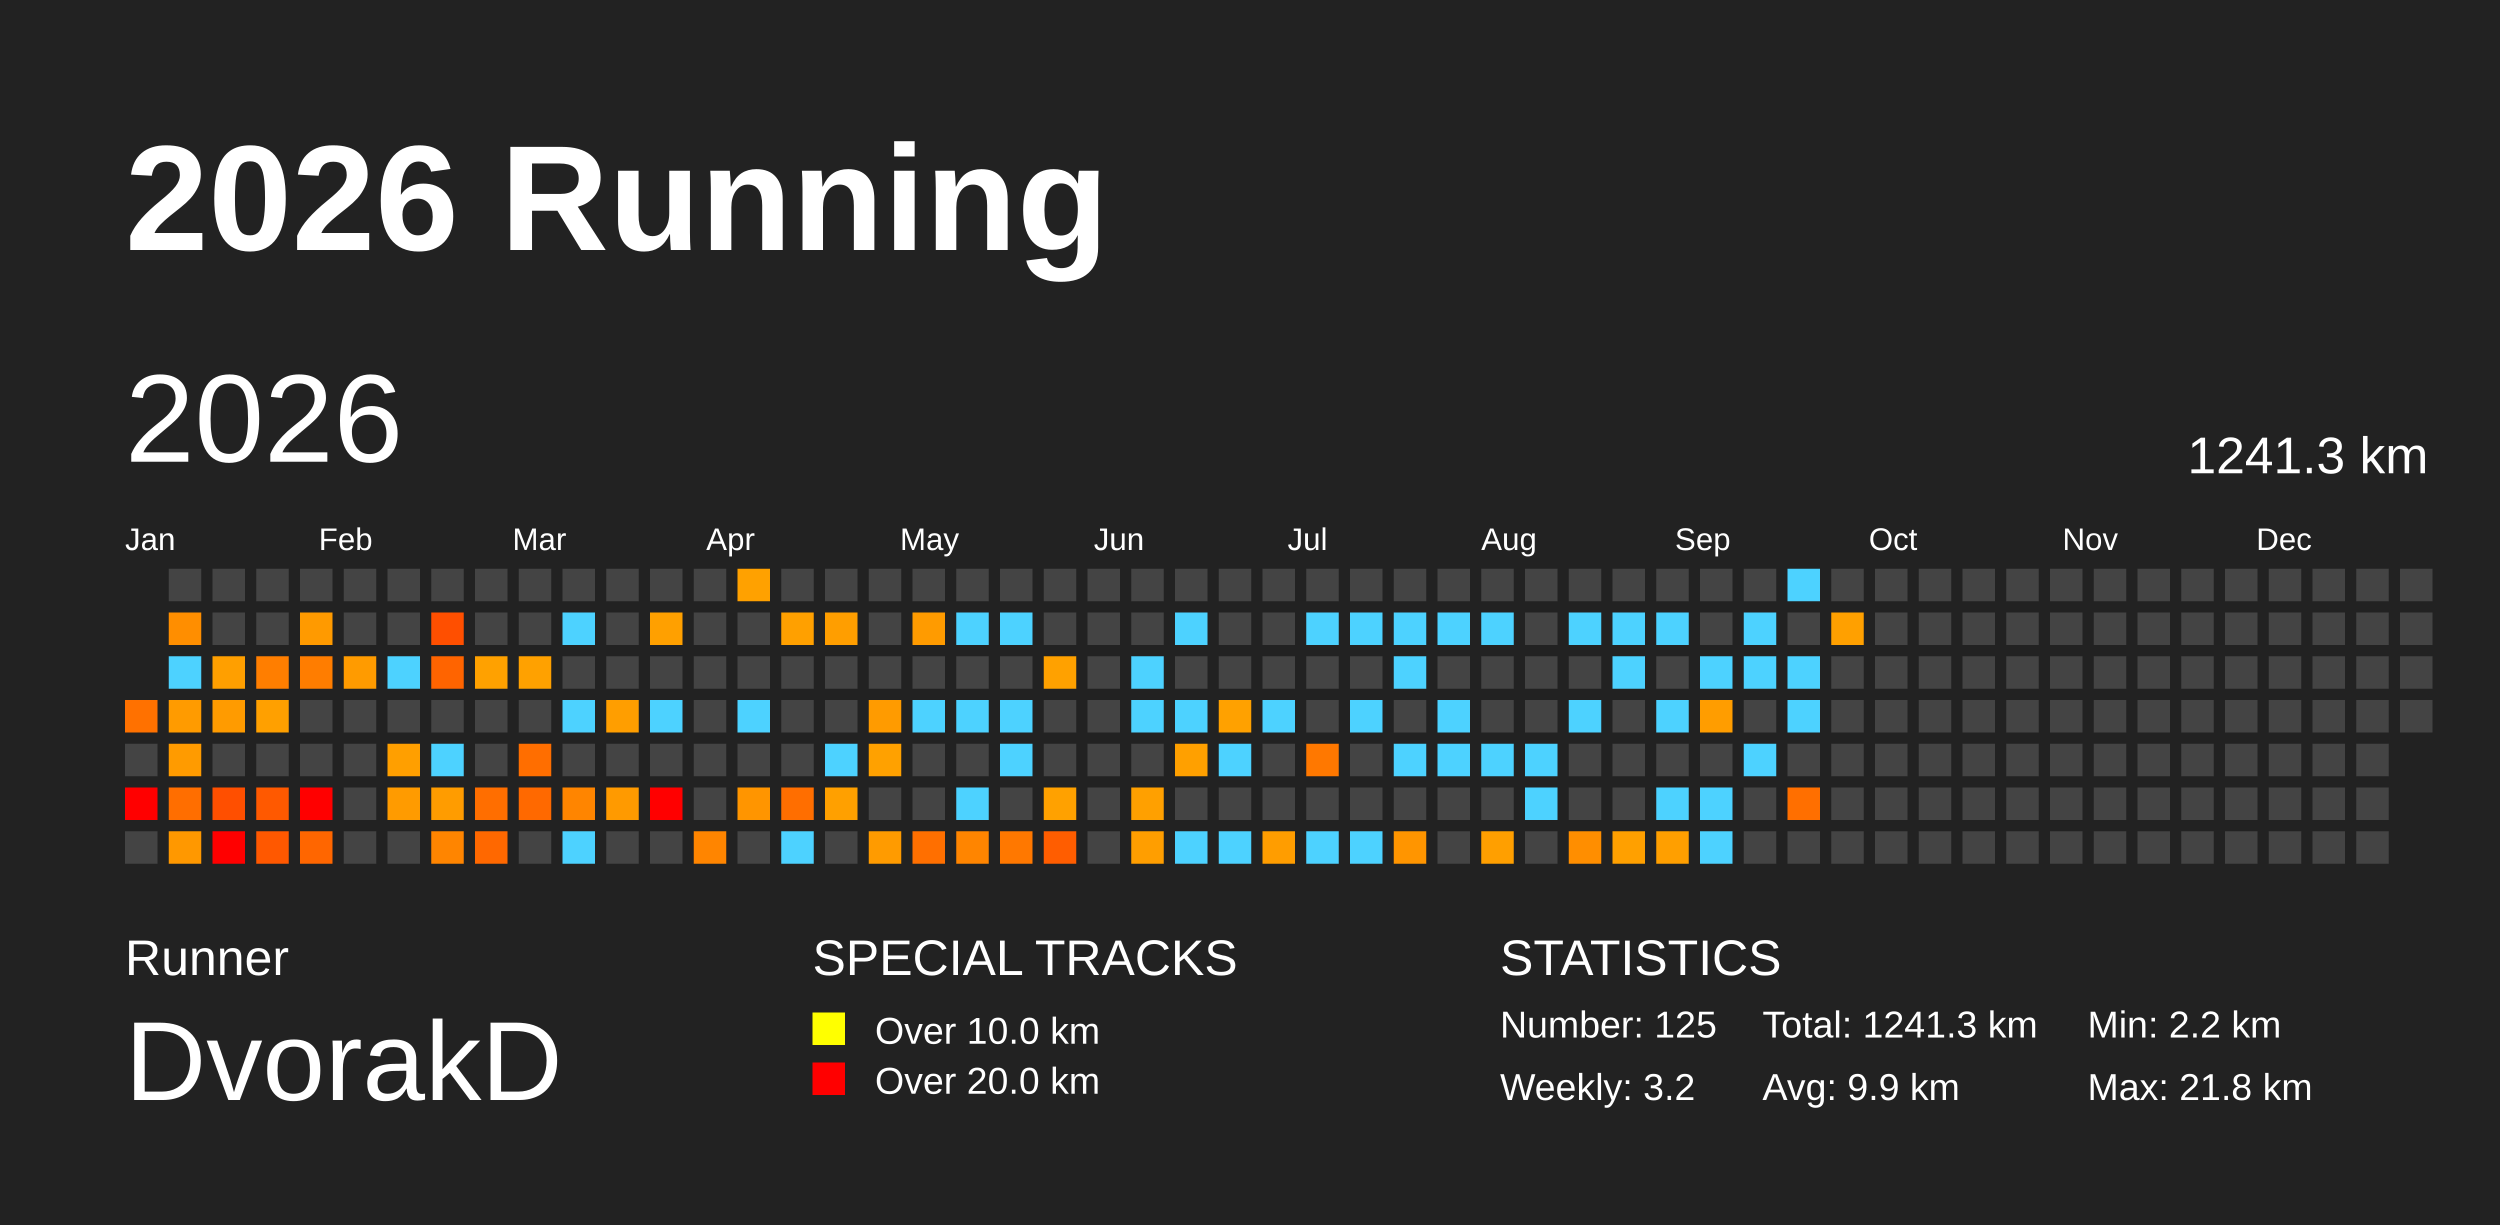
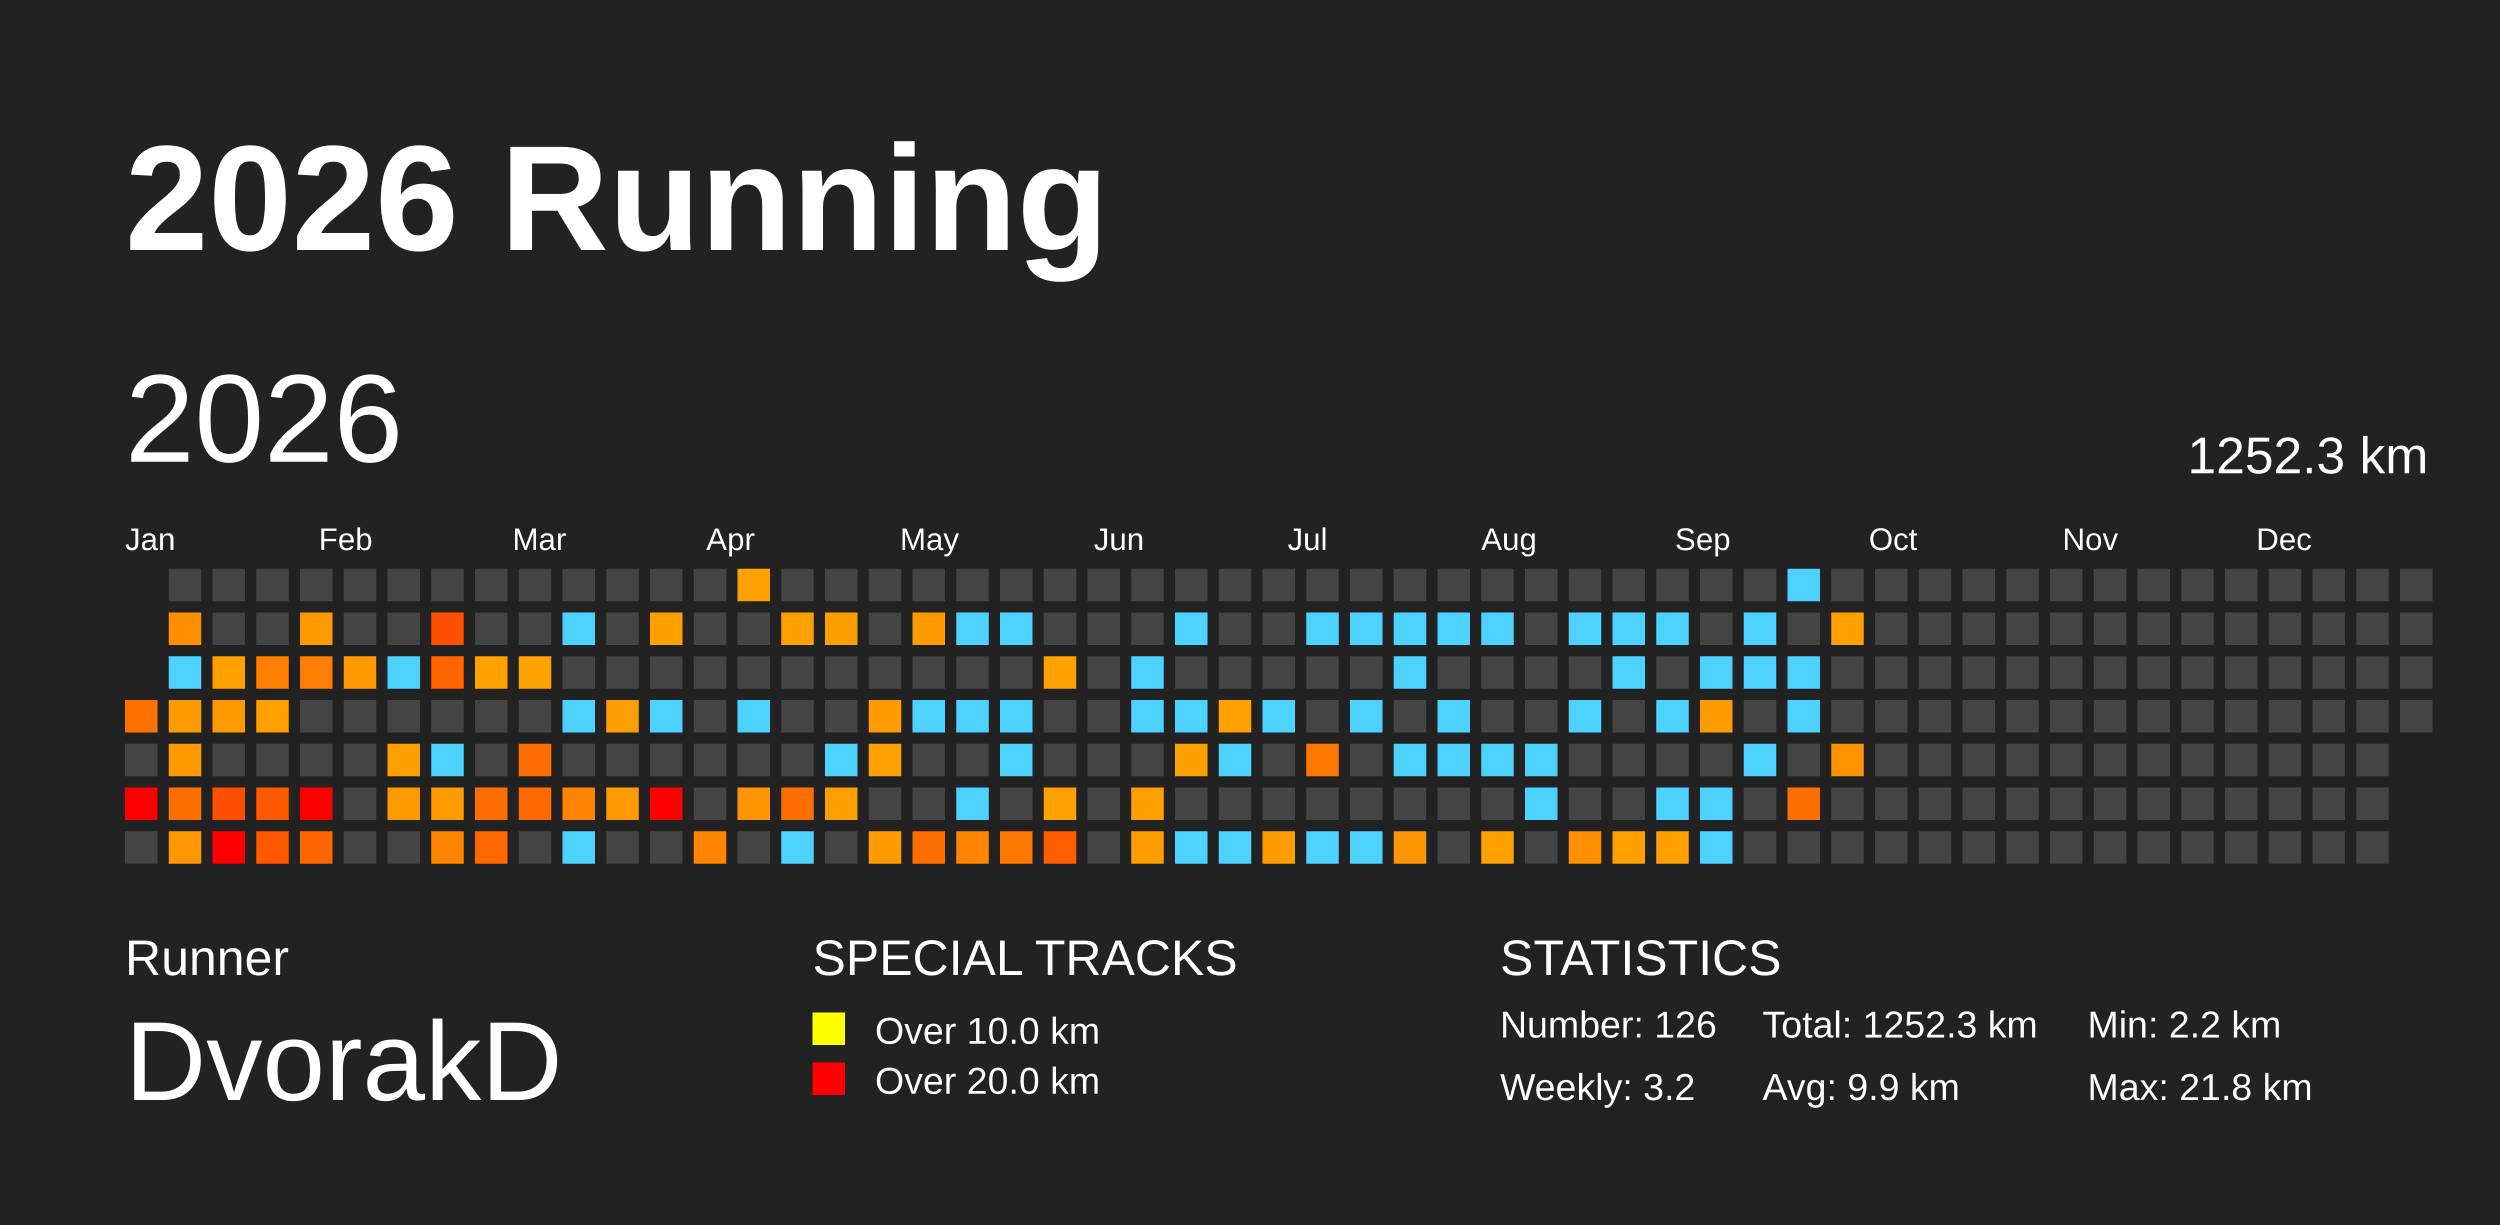
<svg xmlns="http://www.w3.org/2000/svg" baseProfile="full" height="98mm" version="1.1" viewBox="0,0,200,98" width="200mm">
  <defs />
  <rect fill="#222222" height="98" width="200" x="0" y="0" />
  <text fill="#FFFFFF" style="font-size:12px; font-family:Arial; font-weight:bold;" x="10" y="20">2026 Running</text>
  <text fill="#FFFFFF" style="font-size:4px; font-family:Arial" x="10" y="78">Runner</text>
  <text fill="#FFFFFF" style="font-size:9px; font-family:Arial" x="10" y="88">DvorakD</text>
  <text fill="#FFFFFF" style="font-size:4px; font-family:Arial" x="65" y="78">SPECIAL TRACKS</text>
  <rect fill="yellow" height="2.6" width="2.6" x="65" y="81" />
  <text fill="#FFFFFF" style="font-size:3px; font-family:Arial" x="70" y="83.5">Over 10.0 km</text>
  <rect fill="red" height="2.6" width="2.6" x="65" y="85" />
  <text fill="#FFFFFF" style="font-size:3px; font-family:Arial" x="70" y="87.5">Over 20.0 km</text>
  <text fill="#FFFFFF" style="font-size:4px; font-family:Arial" x="120" y="78">STATISTICS</text>
-   <text fill="#FFFFFF" style="font-size:3px; font-family:Arial" x="120" y="83">Number: 125</text>
+   <text fill="#FFFFFF" style="font-size:3px; font-family:Arial" x="120" y="83">Number: 126</text>
  <text fill="#FFFFFF" style="font-size:3px; font-family:Arial" x="120" y="88">Weekly: 3.2</text>
-   <text fill="#FFFFFF" style="font-size:3px; font-family:Arial" x="141" y="83">Total: 1241.3 km</text>
+   <text fill="#FFFFFF" style="font-size:3px; font-family:Arial" x="141" y="83">Total: 1252.3 km</text>
  <text fill="#FFFFFF" style="font-size:3px; font-family:Arial" x="141" y="88">Avg: 9.9 km</text>
  <text fill="#FFFFFF" style="font-size:3px; font-family:Arial" x="167" y="83">Min: 2.2 km</text>
  <text fill="#FFFFFF" style="font-size:3px; font-family:Arial" x="167" y="88">Max: 21.8 km</text>
  <text dominant-baseline="hanging" fill="#FFFFFF" style="font-size:10.0px; font-family:Arial;" x="10" y="30">2026</text>
-   <text dominant-baseline="hanging" fill="#FFFFFF" style="font-size:4.125px; font-family:Arial;" x="175" y="35">1241.3 km</text>
+   <text dominant-baseline="hanging" fill="#FFFFFF" style="font-size:4.125px; font-family:Arial;" x="175" y="35">1252.3 km</text>
  <text fill="#FFFFFF" style="font-size:2.5px; font-family:Arial" x="10.0" y="44">Jan</text>
  <text fill="#FFFFFF" style="font-size:2.5px; font-family:Arial" x="25.5" y="44">Feb</text>
  <text fill="#FFFFFF" style="font-size:2.5px; font-family:Arial" x="41.0" y="44">Mar</text>
  <text fill="#FFFFFF" style="font-size:2.5px; font-family:Arial" x="56.5" y="44">Apr</text>
  <text fill="#FFFFFF" style="font-size:2.5px; font-family:Arial" x="72.0" y="44">May</text>
  <text fill="#FFFFFF" style="font-size:2.5px; font-family:Arial" x="87.5" y="44">Jun</text>
  <text fill="#FFFFFF" style="font-size:2.5px; font-family:Arial" x="103.0" y="44">Jul</text>
  <text fill="#FFFFFF" style="font-size:2.5px; font-family:Arial" x="118.5" y="44">Aug</text>
  <text fill="#FFFFFF" style="font-size:2.5px; font-family:Arial" x="134.0" y="44">Sep</text>
  <text fill="#FFFFFF" style="font-size:2.5px; font-family:Arial" x="149.5" y="44">Oct</text>
  <text fill="#FFFFFF" style="font-size:2.5px; font-family:Arial" x="165.0" y="44">Nov</text>
  <text fill="#FFFFFF" style="font-size:2.5px; font-family:Arial" x="180.5" y="44">Dec</text>
  <rect fill="#ff7100" height="2.6" width="2.6" x="10.0" y="56.0" />
  <rect fill="#444444" height="2.6" width="2.6" x="10.0" y="59.5" />
  <rect fill="red" height="2.6" width="2.6" x="10.0" y="63.0" />
  <rect fill="#444444" height="2.6" width="2.6" x="10.0" y="66.5" />
  <rect fill="#444444" height="2.6" width="2.6" x="13.5" y="45.5" />
  <rect fill="#ff8e00" height="2.6" width="2.6" x="13.5" y="49.0" />
  <rect fill="#4dd2ff" height="2.6" width="2.6" x="13.5" y="52.5" />
  <rect fill="#ff9b00" height="2.6" width="2.6" x="13.5" y="56.0" />
  <rect fill="#ff9b00" height="2.6" width="2.6" x="13.5" y="59.5" />
  <rect fill="#ff6e00" height="2.6" width="2.6" x="13.5" y="63.0" />
  <rect fill="#ff9800" height="2.6" width="2.6" x="13.5" y="66.5" />
  <rect fill="#444444" height="2.6" width="2.6" x="17.0" y="45.5" />
  <rect fill="#444444" height="2.6" width="2.6" x="17.0" y="49.0" />
  <rect fill="#ff9f00" height="2.6" width="2.6" x="17.0" y="52.5" />
  <rect fill="#ff9b00" height="2.6" width="2.6" x="17.0" y="56.0" />
  <rect fill="#444444" height="2.6" width="2.6" x="17.0" y="59.5" />
  <rect fill="#ff4f00" height="2.6" width="2.6" x="17.0" y="63.0" />
  <rect fill="red" height="2.6" width="2.6" x="17.0" y="66.5" />
  <rect fill="#444444" height="2.6" width="2.6" x="20.5" y="45.5" />
  <rect fill="#444444" height="2.6" width="2.6" x="20.5" y="49.0" />
  <rect fill="#ff7e00" height="2.6" width="2.6" x="20.5" y="52.5" />
  <rect fill="#ffa000" height="2.6" width="2.6" x="20.5" y="56.0" />
  <rect fill="#444444" height="2.6" width="2.6" x="20.5" y="59.5" />
  <rect fill="#ff5900" height="2.6" width="2.6" x="20.5" y="63.0" />
  <rect fill="#ff5800" height="2.6" width="2.6" x="20.5" y="66.5" />
  <rect fill="#444444" height="2.6" width="2.6" x="24.0" y="45.5" />
  <rect fill="#ff9a00" height="2.6" width="2.6" x="24.0" y="49.0" />
  <rect fill="#ff7d00" height="2.6" width="2.6" x="24.0" y="52.5" />
  <rect fill="#444444" height="2.6" width="2.6" x="24.0" y="56.0" />
  <rect fill="#444444" height="2.6" width="2.6" x="24.0" y="59.5" />
  <rect fill="red" height="2.6" width="2.6" x="24.0" y="63.0" />
  <rect fill="#ff6600" height="2.6" width="2.6" x="24.0" y="66.5" />
  <rect fill="#444444" height="2.6" width="2.6" x="27.5" y="45.5" />
  <rect fill="#444444" height="2.6" width="2.6" x="27.5" y="49.0" />
  <rect fill="#ff9b00" height="2.6" width="2.6" x="27.5" y="52.5" />
  <rect fill="#444444" height="2.6" width="2.6" x="27.5" y="56.0" />
  <rect fill="#444444" height="2.6" width="2.6" x="27.5" y="59.5" />
  <rect fill="#444444" height="2.6" width="2.6" x="27.5" y="63.0" />
  <rect fill="#444444" height="2.6" width="2.6" x="27.5" y="66.5" />
  <rect fill="#444444" height="2.6" width="2.6" x="31.0" y="45.5" />
  <rect fill="#444444" height="2.6" width="2.6" x="31.0" y="49.0" />
  <rect fill="#4dd2ff" height="2.6" width="2.6" x="31.0" y="52.5" />
  <rect fill="#444444" height="2.6" width="2.6" x="31.0" y="56.0" />
  <rect fill="#ff9f00" height="2.6" width="2.6" x="31.0" y="59.5" />
  <rect fill="#ff9b00" height="2.6" width="2.6" x="31.0" y="63.0" />
  <rect fill="#444444" height="2.6" width="2.6" x="31.0" y="66.5" />
  <rect fill="#444444" height="2.6" width="2.6" x="34.5" y="45.5" />
  <rect fill="#ff4f00" height="2.6" width="2.6" x="34.5" y="49.0" />
  <rect fill="#ff6400" height="2.6" width="2.6" x="34.5" y="52.5" />
  <rect fill="#444444" height="2.6" width="2.6" x="34.5" y="56.0" />
  <rect fill="#4dd2ff" height="2.6" width="2.6" x="34.5" y="59.5" />
  <rect fill="#ff9c00" height="2.6" width="2.6" x="34.5" y="63.0" />
  <rect fill="#ff8500" height="2.6" width="2.6" x="34.5" y="66.5" />
  <rect fill="#444444" height="2.6" width="2.6" x="38.0" y="45.5" />
  <rect fill="#444444" height="2.6" width="2.6" x="38.0" y="49.0" />
  <rect fill="#ffa100" height="2.6" width="2.6" x="38.0" y="52.5" />
  <rect fill="#444444" height="2.6" width="2.6" x="38.0" y="56.0" />
  <rect fill="#444444" height="2.6" width="2.6" x="38.0" y="59.5" />
  <rect fill="#ff6e00" height="2.6" width="2.6" x="38.0" y="63.0" />
  <rect fill="#ff6800" height="2.6" width="2.6" x="38.0" y="66.5" />
  <rect fill="#444444" height="2.6" width="2.6" x="41.5" y="45.5" />
  <rect fill="#444444" height="2.6" width="2.6" x="41.5" y="49.0" />
  <rect fill="#ffa100" height="2.6" width="2.6" x="41.5" y="52.5" />
  <rect fill="#444444" height="2.6" width="2.6" x="41.5" y="56.0" />
  <rect fill="#ff6e00" height="2.6" width="2.6" x="41.5" y="59.5" />
  <rect fill="#ff6900" height="2.6" width="2.6" x="41.5" y="63.0" />
  <rect fill="#444444" height="2.6" width="2.6" x="41.5" y="66.5" />
  <rect fill="#444444" height="2.6" width="2.6" x="45.0" y="45.5" />
  <rect fill="#4dd2ff" height="2.6" width="2.6" x="45.0" y="49.0" />
  <rect fill="#444444" height="2.6" width="2.6" x="45.0" y="52.5" />
  <rect fill="#4dd2ff" height="2.6" width="2.6" x="45.0" y="56.0" />
  <rect fill="#444444" height="2.6" width="2.6" x="45.0" y="59.5" />
  <rect fill="#ff8500" height="2.6" width="2.6" x="45.0" y="63.0" />
  <rect fill="#4dd2ff" height="2.6" width="2.6" x="45.0" y="66.5" />
  <rect fill="#444444" height="2.6" width="2.6" x="48.5" y="45.5" />
  <rect fill="#444444" height="2.6" width="2.6" x="48.5" y="49.0" />
  <rect fill="#444444" height="2.6" width="2.6" x="48.5" y="52.5" />
  <rect fill="#ff9e00" height="2.6" width="2.6" x="48.5" y="56.0" />
  <rect fill="#444444" height="2.6" width="2.6" x="48.5" y="59.5" />
  <rect fill="#ff9a00" height="2.6" width="2.6" x="48.5" y="63.0" />
  <rect fill="#444444" height="2.6" width="2.6" x="48.5" y="66.5" />
  <rect fill="#444444" height="2.6" width="2.6" x="52.0" y="45.5" />
  <rect fill="#ffa000" height="2.6" width="2.6" x="52.0" y="49.0" />
  <rect fill="#444444" height="2.6" width="2.6" x="52.0" y="52.5" />
  <rect fill="#4dd2ff" height="2.6" width="2.6" x="52.0" y="56.0" />
  <rect fill="#444444" height="2.6" width="2.6" x="52.0" y="59.5" />
  <rect fill="red" height="2.6" width="2.6" x="52.0" y="63.0" />
  <rect fill="#444444" height="2.6" width="2.6" x="52.0" y="66.5" />
  <rect fill="#444444" height="2.6" width="2.6" x="55.5" y="45.5" />
  <rect fill="#444444" height="2.6" width="2.6" x="55.5" y="49.0" />
  <rect fill="#444444" height="2.6" width="2.6" x="55.5" y="52.5" />
  <rect fill="#444444" height="2.6" width="2.6" x="55.5" y="56.0" />
  <rect fill="#444444" height="2.6" width="2.6" x="55.5" y="59.5" />
  <rect fill="#444444" height="2.6" width="2.6" x="55.5" y="63.0" />
  <rect fill="#ff8500" height="2.6" width="2.6" x="55.5" y="66.5" />
  <rect fill="#ffa100" height="2.6" width="2.6" x="59.0" y="45.5" />
  <rect fill="#444444" height="2.6" width="2.6" x="59.0" y="49.0" />
  <rect fill="#444444" height="2.6" width="2.6" x="59.0" y="52.5" />
  <rect fill="#4dd2ff" height="2.6" width="2.6" x="59.0" y="56.0" />
  <rect fill="#444444" height="2.6" width="2.6" x="59.0" y="59.5" />
  <rect fill="#ff9500" height="2.6" width="2.6" x="59.0" y="63.0" />
  <rect fill="#444444" height="2.6" width="2.6" x="59.0" y="66.5" />
  <rect fill="#444444" height="2.6" width="2.6" x="62.5" y="45.5" />
  <rect fill="#ffa000" height="2.6" width="2.6" x="62.5" y="49.0" />
  <rect fill="#444444" height="2.6" width="2.6" x="62.5" y="52.5" />
  <rect fill="#444444" height="2.6" width="2.6" x="62.5" y="56.0" />
  <rect fill="#444444" height="2.6" width="2.6" x="62.5" y="59.5" />
  <rect fill="#ff6e00" height="2.6" width="2.6" x="62.5" y="63.0" />
  <rect fill="#4dd2ff" height="2.6" width="2.6" x="62.5" y="66.5" />
  <rect fill="#444444" height="2.6" width="2.6" x="66.0" y="45.5" />
  <rect fill="#ff9e00" height="2.6" width="2.6" x="66.0" y="49.0" />
  <rect fill="#444444" height="2.6" width="2.6" x="66.0" y="52.5" />
  <rect fill="#444444" height="2.6" width="2.6" x="66.0" y="56.0" />
  <rect fill="#4dd2ff" height="2.6" width="2.6" x="66.0" y="59.5" />
  <rect fill="#ffa000" height="2.6" width="2.6" x="66.0" y="63.0" />
  <rect fill="#444444" height="2.6" width="2.6" x="66.0" y="66.5" />
  <rect fill="#444444" height="2.6" width="2.6" x="69.5" y="45.5" />
  <rect fill="#444444" height="2.6" width="2.6" x="69.5" y="49.0" />
  <rect fill="#444444" height="2.6" width="2.6" x="69.5" y="52.5" />
  <rect fill="#ff9b00" height="2.6" width="2.6" x="69.5" y="56.0" />
  <rect fill="#ffa100" height="2.6" width="2.6" x="69.5" y="59.5" />
  <rect fill="#444444" height="2.6" width="2.6" x="69.5" y="63.0" />
  <rect fill="#ff9b00" height="2.6" width="2.6" x="69.5" y="66.5" />
  <rect fill="#444444" height="2.6" width="2.6" x="73.0" y="45.5" />
  <rect fill="#ff9b00" height="2.6" width="2.6" x="73.0" y="49.0" />
  <rect fill="#444444" height="2.6" width="2.6" x="73.0" y="52.5" />
  <rect fill="#4dd2ff" height="2.6" width="2.6" x="73.0" y="56.0" />
  <rect fill="#444444" height="2.6" width="2.6" x="73.0" y="59.5" />
  <rect fill="#444444" height="2.6" width="2.6" x="73.0" y="63.0" />
  <rect fill="#ff6f00" height="2.6" width="2.6" x="73.0" y="66.5" />
  <rect fill="#444444" height="2.6" width="2.6" x="76.5" y="45.5" />
  <rect fill="#4dd2ff" height="2.6" width="2.6" x="76.5" y="49.0" />
  <rect fill="#444444" height="2.6" width="2.6" x="76.5" y="52.5" />
  <rect fill="#4dd2ff" height="2.6" width="2.6" x="76.5" y="56.0" />
  <rect fill="#444444" height="2.6" width="2.6" x="76.5" y="59.5" />
  <rect fill="#4dd2ff" height="2.6" width="2.6" x="76.5" y="63.0" />
  <rect fill="#ff8500" height="2.6" width="2.6" x="76.5" y="66.5" />
  <rect fill="#444444" height="2.6" width="2.6" x="80.0" y="45.5" />
  <rect fill="#4dd2ff" height="2.6" width="2.6" x="80.0" y="49.0" />
  <rect fill="#444444" height="2.6" width="2.6" x="80.0" y="52.5" />
  <rect fill="#4dd2ff" height="2.6" width="2.6" x="80.0" y="56.0" />
  <rect fill="#4dd2ff" height="2.6" width="2.6" x="80.0" y="59.5" />
  <rect fill="#444444" height="2.6" width="2.6" x="80.0" y="63.0" />
  <rect fill="#ff7800" height="2.6" width="2.6" x="80.0" y="66.5" />
  <rect fill="#444444" height="2.6" width="2.6" x="83.5" y="45.5" />
  <rect fill="#444444" height="2.6" width="2.6" x="83.5" y="49.0" />
  <rect fill="#ffa100" height="2.6" width="2.6" x="83.5" y="52.5" />
  <rect fill="#444444" height="2.6" width="2.6" x="83.5" y="56.0" />
  <rect fill="#444444" height="2.6" width="2.6" x="83.5" y="59.5" />
  <rect fill="#ffa100" height="2.6" width="2.6" x="83.5" y="63.0" />
  <rect fill="#ff5d00" height="2.6" width="2.6" x="83.5" y="66.5" />
  <rect fill="#444444" height="2.6" width="2.6" x="87.0" y="45.5" />
  <rect fill="#444444" height="2.6" width="2.6" x="87.0" y="49.0" />
  <rect fill="#444444" height="2.6" width="2.6" x="87.0" y="52.5" />
  <rect fill="#444444" height="2.6" width="2.6" x="87.0" y="56.0" />
  <rect fill="#444444" height="2.6" width="2.6" x="87.0" y="59.5" />
  <rect fill="#444444" height="2.6" width="2.6" x="87.0" y="63.0" />
  <rect fill="#444444" height="2.6" width="2.6" x="87.0" y="66.5" />
  <rect fill="#444444" height="2.6" width="2.6" x="90.5" y="45.5" />
  <rect fill="#444444" height="2.6" width="2.6" x="90.5" y="49.0" />
  <rect fill="#4dd2ff" height="2.6" width="2.6" x="90.5" y="52.5" />
  <rect fill="#4dd2ff" height="2.6" width="2.6" x="90.5" y="56.0" />
  <rect fill="#444444" height="2.6" width="2.6" x="90.5" y="59.5" />
  <rect fill="#ffa000" height="2.6" width="2.6" x="90.5" y="63.0" />
  <rect fill="#ff9e00" height="2.6" width="2.6" x="90.5" y="66.5" />
  <rect fill="#444444" height="2.6" width="2.6" x="94.0" y="45.5" />
  <rect fill="#4dd2ff" height="2.6" width="2.6" x="94.0" y="49.0" />
  <rect fill="#444444" height="2.6" width="2.6" x="94.0" y="52.5" />
  <rect fill="#4dd2ff" height="2.6" width="2.6" x="94.0" y="56.0" />
  <rect fill="#ffa000" height="2.6" width="2.6" x="94.0" y="59.5" />
  <rect fill="#444444" height="2.6" width="2.6" x="94.0" y="63.0" />
  <rect fill="#4dd2ff" height="2.6" width="2.6" x="94.0" y="66.5" />
  <rect fill="#444444" height="2.6" width="2.6" x="97.5" y="45.5" />
  <rect fill="#444444" height="2.6" width="2.6" x="97.5" y="49.0" />
  <rect fill="#444444" height="2.6" width="2.6" x="97.5" y="52.5" />
  <rect fill="#ffa100" height="2.6" width="2.6" x="97.5" y="56.0" />
  <rect fill="#4dd2ff" height="2.6" width="2.6" x="97.5" y="59.5" />
  <rect fill="#444444" height="2.6" width="2.6" x="97.5" y="63.0" />
  <rect fill="#4dd2ff" height="2.6" width="2.6" x="97.5" y="66.5" />
  <rect fill="#444444" height="2.6" width="2.6" x="101.0" y="45.5" />
  <rect fill="#444444" height="2.6" width="2.6" x="101.0" y="49.0" />
  <rect fill="#444444" height="2.6" width="2.6" x="101.0" y="52.5" />
  <rect fill="#4dd2ff" height="2.6" width="2.6" x="101.0" y="56.0" />
  <rect fill="#444444" height="2.6" width="2.6" x="101.0" y="59.5" />
  <rect fill="#444444" height="2.6" width="2.6" x="101.0" y="63.0" />
  <rect fill="#ff9d00" height="2.6" width="2.6" x="101.0" y="66.5" />
  <rect fill="#444444" height="2.6" width="2.6" x="104.5" y="45.5" />
  <rect fill="#4dd2ff" height="2.6" width="2.6" x="104.5" y="49.0" />
  <rect fill="#444444" height="2.6" width="2.6" x="104.5" y="52.5" />
  <rect fill="#444444" height="2.6" width="2.6" x="104.5" y="56.0" />
  <rect fill="#ff7800" height="2.6" width="2.6" x="104.5" y="59.5" />
  <rect fill="#444444" height="2.6" width="2.6" x="104.5" y="63.0" />
  <rect fill="#4dd2ff" height="2.6" width="2.6" x="104.5" y="66.5" />
  <rect fill="#444444" height="2.6" width="2.6" x="108.0" y="45.5" />
  <rect fill="#4dd2ff" height="2.6" width="2.6" x="108.0" y="49.0" />
  <rect fill="#444444" height="2.6" width="2.6" x="108.0" y="52.5" />
  <rect fill="#4dd2ff" height="2.6" width="2.6" x="108.0" y="56.0" />
  <rect fill="#444444" height="2.6" width="2.6" x="108.0" y="59.5" />
  <rect fill="#444444" height="2.6" width="2.6" x="108.0" y="63.0" />
  <rect fill="#4dd2ff" height="2.6" width="2.6" x="108.0" y="66.5" />
  <rect fill="#444444" height="2.6" width="2.6" x="111.5" y="45.5" />
  <rect fill="#4dd2ff" height="2.6" width="2.6" x="111.5" y="49.0" />
  <rect fill="#4dd2ff" height="2.6" width="2.6" x="111.5" y="52.5" />
  <rect fill="#444444" height="2.6" width="2.6" x="111.5" y="56.0" />
  <rect fill="#4dd2ff" height="2.6" width="2.6" x="111.5" y="59.5" />
  <rect fill="#444444" height="2.6" width="2.6" x="111.5" y="63.0" />
  <rect fill="#ff9500" height="2.6" width="2.6" x="111.5" y="66.5" />
  <rect fill="#444444" height="2.6" width="2.6" x="115.0" y="45.5" />
  <rect fill="#4dd2ff" height="2.6" width="2.6" x="115.0" y="49.0" />
  <rect fill="#444444" height="2.6" width="2.6" x="115.0" y="52.5" />
  <rect fill="#4dd2ff" height="2.6" width="2.6" x="115.0" y="56.0" />
  <rect fill="#4dd2ff" height="2.6" width="2.6" x="115.0" y="59.5" />
  <rect fill="#444444" height="2.6" width="2.6" x="115.0" y="63.0" />
  <rect fill="#444444" height="2.6" width="2.6" x="115.0" y="66.5" />
  <rect fill="#444444" height="2.6" width="2.6" x="118.5" y="45.5" />
  <rect fill="#4dd2ff" height="2.6" width="2.6" x="118.5" y="49.0" />
  <rect fill="#444444" height="2.6" width="2.6" x="118.5" y="52.5" />
  <rect fill="#444444" height="2.6" width="2.6" x="118.5" y="56.0" />
  <rect fill="#4dd2ff" height="2.6" width="2.6" x="118.5" y="59.5" />
  <rect fill="#444444" height="2.6" width="2.6" x="118.5" y="63.0" />
  <rect fill="#ff9f00" height="2.6" width="2.6" x="118.5" y="66.5" />
  <rect fill="#444444" height="2.6" width="2.6" x="122.0" y="45.5" />
  <rect fill="#444444" height="2.6" width="2.6" x="122.0" y="49.0" />
  <rect fill="#444444" height="2.6" width="2.6" x="122.0" y="52.5" />
  <rect fill="#444444" height="2.6" width="2.6" x="122.0" y="56.0" />
  <rect fill="#4dd2ff" height="2.6" width="2.6" x="122.0" y="59.5" />
  <rect fill="#4dd2ff" height="2.6" width="2.6" x="122.0" y="63.0" />
  <rect fill="#444444" height="2.6" width="2.6" x="122.0" y="66.5" />
  <rect fill="#444444" height="2.6" width="2.6" x="125.5" y="45.5" />
  <rect fill="#4dd2ff" height="2.6" width="2.6" x="125.5" y="49.0" />
  <rect fill="#444444" height="2.6" width="2.6" x="125.5" y="52.5" />
  <rect fill="#4dd2ff" height="2.6" width="2.6" x="125.5" y="56.0" />
  <rect fill="#444444" height="2.6" width="2.6" x="125.5" y="59.5" />
  <rect fill="#444444" height="2.6" width="2.6" x="125.5" y="63.0" />
  <rect fill="#ff8e00" height="2.6" width="2.6" x="125.5" y="66.5" />
  <rect fill="#444444" height="2.6" width="2.6" x="129.0" y="45.5" />
  <rect fill="#4dd2ff" height="2.6" width="2.6" x="129.0" y="49.0" />
  <rect fill="#4dd2ff" height="2.6" width="2.6" x="129.0" y="52.5" />
  <rect fill="#444444" height="2.6" width="2.6" x="129.0" y="56.0" />
  <rect fill="#444444" height="2.6" width="2.6" x="129.0" y="59.5" />
  <rect fill="#444444" height="2.6" width="2.6" x="129.0" y="63.0" />
  <rect fill="#ffa000" height="2.6" width="2.6" x="129.0" y="66.5" />
  <rect fill="#444444" height="2.6" width="2.6" x="132.5" y="45.5" />
  <rect fill="#4dd2ff" height="2.6" width="2.6" x="132.5" y="49.0" />
  <rect fill="#444444" height="2.6" width="2.6" x="132.5" y="52.5" />
  <rect fill="#4dd2ff" height="2.6" width="2.6" x="132.5" y="56.0" />
  <rect fill="#444444" height="2.6" width="2.6" x="132.5" y="59.5" />
  <rect fill="#4dd2ff" height="2.6" width="2.6" x="132.5" y="63.0" />
  <rect fill="#ff9f00" height="2.6" width="2.6" x="132.5" y="66.5" />
  <rect fill="#444444" height="2.6" width="2.6" x="136.0" y="45.5" />
  <rect fill="#444444" height="2.6" width="2.6" x="136.0" y="49.0" />
  <rect fill="#4dd2ff" height="2.6" width="2.6" x="136.0" y="52.5" />
  <rect fill="#ff9d00" height="2.6" width="2.6" x="136.0" y="56.0" />
  <rect fill="#444444" height="2.6" width="2.6" x="136.0" y="59.5" />
  <rect fill="#4dd2ff" height="2.6" width="2.6" x="136.0" y="63.0" />
  <rect fill="#4dd2ff" height="2.6" width="2.6" x="136.0" y="66.5" />
  <rect fill="#444444" height="2.6" width="2.6" x="139.5" y="45.5" />
  <rect fill="#4dd2ff" height="2.6" width="2.6" x="139.5" y="49.0" />
  <rect fill="#4dd2ff" height="2.6" width="2.6" x="139.5" y="52.5" />
  <rect fill="#444444" height="2.6" width="2.6" x="139.5" y="56.0" />
  <rect fill="#4dd2ff" height="2.6" width="2.6" x="139.5" y="59.5" />
  <rect fill="#444444" height="2.6" width="2.6" x="139.5" y="63.0" />
  <rect fill="#444444" height="2.6" width="2.6" x="139.5" y="66.5" />
  <rect fill="#4dd2ff" height="2.6" width="2.6" x="143.0" y="45.5" />
  <rect fill="#444444" height="2.6" width="2.6" x="143.0" y="49.0" />
  <rect fill="#4dd2ff" height="2.6" width="2.6" x="143.0" y="52.5" />
  <rect fill="#4dd2ff" height="2.6" width="2.6" x="143.0" y="56.0" />
  <rect fill="#444444" height="2.6" width="2.6" x="143.0" y="59.5" />
  <rect fill="#ff6f00" height="2.6" width="2.6" x="143.0" y="63.0" />
  <rect fill="#444444" height="2.6" width="2.6" x="143.0" y="66.5" />
  <rect fill="#444444" height="2.6" width="2.6" x="146.5" y="45.5" />
  <rect fill="#ffa000" height="2.6" width="2.6" x="146.5" y="49.0" />
  <rect fill="#444444" height="2.6" width="2.6" x="146.5" y="52.5" />
  <rect fill="#444444" height="2.6" width="2.6" x="146.5" y="56.0" />
-   <rect fill="#444444" height="2.6" width="2.6" x="146.5" y="59.5" />
+   <rect fill="#ff9300" height="2.6" width="2.6" x="146.5" y="59.5" />
  <rect fill="#444444" height="2.6" width="2.6" x="146.5" y="63.0" />
  <rect fill="#444444" height="2.6" width="2.6" x="146.5" y="66.5" />
  <rect fill="#444444" height="2.6" width="2.6" x="150.0" y="45.5" />
  <rect fill="#444444" height="2.6" width="2.6" x="150.0" y="49.0" />
  <rect fill="#444444" height="2.6" width="2.6" x="150.0" y="52.5" />
  <rect fill="#444444" height="2.6" width="2.6" x="150.0" y="56.0" />
  <rect fill="#444444" height="2.6" width="2.6" x="150.0" y="59.5" />
  <rect fill="#444444" height="2.6" width="2.6" x="150.0" y="63.0" />
  <rect fill="#444444" height="2.6" width="2.6" x="150.0" y="66.5" />
  <rect fill="#444444" height="2.6" width="2.6" x="153.5" y="45.5" />
  <rect fill="#444444" height="2.6" width="2.6" x="153.5" y="49.0" />
  <rect fill="#444444" height="2.6" width="2.6" x="153.5" y="52.5" />
  <rect fill="#444444" height="2.6" width="2.6" x="153.5" y="56.0" />
  <rect fill="#444444" height="2.6" width="2.6" x="153.5" y="59.5" />
  <rect fill="#444444" height="2.6" width="2.6" x="153.5" y="63.0" />
  <rect fill="#444444" height="2.6" width="2.6" x="153.5" y="66.5" />
  <rect fill="#444444" height="2.6" width="2.6" x="157.0" y="45.5" />
  <rect fill="#444444" height="2.6" width="2.6" x="157.0" y="49.0" />
  <rect fill="#444444" height="2.6" width="2.6" x="157.0" y="52.5" />
  <rect fill="#444444" height="2.6" width="2.6" x="157.0" y="56.0" />
  <rect fill="#444444" height="2.6" width="2.6" x="157.0" y="59.5" />
  <rect fill="#444444" height="2.6" width="2.6" x="157.0" y="63.0" />
  <rect fill="#444444" height="2.6" width="2.6" x="157.0" y="66.5" />
  <rect fill="#444444" height="2.6" width="2.6" x="160.5" y="45.5" />
  <rect fill="#444444" height="2.6" width="2.6" x="160.5" y="49.0" />
  <rect fill="#444444" height="2.6" width="2.6" x="160.5" y="52.5" />
  <rect fill="#444444" height="2.6" width="2.6" x="160.5" y="56.0" />
  <rect fill="#444444" height="2.6" width="2.6" x="160.5" y="59.5" />
  <rect fill="#444444" height="2.6" width="2.6" x="160.5" y="63.0" />
  <rect fill="#444444" height="2.6" width="2.6" x="160.5" y="66.5" />
  <rect fill="#444444" height="2.6" width="2.6" x="164.0" y="45.5" />
  <rect fill="#444444" height="2.6" width="2.6" x="164.0" y="49.0" />
  <rect fill="#444444" height="2.6" width="2.6" x="164.0" y="52.5" />
  <rect fill="#444444" height="2.6" width="2.6" x="164.0" y="56.0" />
  <rect fill="#444444" height="2.6" width="2.6" x="164.0" y="59.5" />
  <rect fill="#444444" height="2.6" width="2.6" x="164.0" y="63.0" />
  <rect fill="#444444" height="2.6" width="2.6" x="164.0" y="66.5" />
  <rect fill="#444444" height="2.6" width="2.6" x="167.5" y="45.5" />
  <rect fill="#444444" height="2.6" width="2.6" x="167.5" y="49.0" />
  <rect fill="#444444" height="2.6" width="2.6" x="167.5" y="52.5" />
  <rect fill="#444444" height="2.6" width="2.6" x="167.5" y="56.0" />
  <rect fill="#444444" height="2.6" width="2.6" x="167.5" y="59.5" />
  <rect fill="#444444" height="2.6" width="2.6" x="167.5" y="63.0" />
  <rect fill="#444444" height="2.6" width="2.6" x="167.5" y="66.5" />
  <rect fill="#444444" height="2.6" width="2.6" x="171.0" y="45.5" />
  <rect fill="#444444" height="2.6" width="2.6" x="171.0" y="49.0" />
  <rect fill="#444444" height="2.6" width="2.6" x="171.0" y="52.5" />
  <rect fill="#444444" height="2.6" width="2.6" x="171.0" y="56.0" />
  <rect fill="#444444" height="2.6" width="2.6" x="171.0" y="59.5" />
  <rect fill="#444444" height="2.6" width="2.6" x="171.0" y="63.0" />
  <rect fill="#444444" height="2.6" width="2.6" x="171.0" y="66.5" />
  <rect fill="#444444" height="2.6" width="2.6" x="174.5" y="45.5" />
  <rect fill="#444444" height="2.6" width="2.6" x="174.5" y="49.0" />
  <rect fill="#444444" height="2.6" width="2.6" x="174.5" y="52.5" />
  <rect fill="#444444" height="2.6" width="2.6" x="174.5" y="56.0" />
  <rect fill="#444444" height="2.6" width="2.6" x="174.5" y="59.5" />
  <rect fill="#444444" height="2.6" width="2.6" x="174.5" y="63.0" />
  <rect fill="#444444" height="2.6" width="2.6" x="174.5" y="66.5" />
  <rect fill="#444444" height="2.6" width="2.6" x="178.0" y="45.5" />
  <rect fill="#444444" height="2.6" width="2.6" x="178.0" y="49.0" />
  <rect fill="#444444" height="2.6" width="2.6" x="178.0" y="52.5" />
  <rect fill="#444444" height="2.6" width="2.6" x="178.0" y="56.0" />
  <rect fill="#444444" height="2.6" width="2.6" x="178.0" y="59.5" />
  <rect fill="#444444" height="2.6" width="2.6" x="178.0" y="63.0" />
  <rect fill="#444444" height="2.6" width="2.6" x="178.0" y="66.5" />
  <rect fill="#444444" height="2.6" width="2.6" x="181.5" y="45.5" />
  <rect fill="#444444" height="2.6" width="2.6" x="181.5" y="49.0" />
  <rect fill="#444444" height="2.6" width="2.6" x="181.5" y="52.5" />
  <rect fill="#444444" height="2.6" width="2.6" x="181.5" y="56.0" />
  <rect fill="#444444" height="2.6" width="2.6" x="181.5" y="59.5" />
  <rect fill="#444444" height="2.6" width="2.6" x="181.5" y="63.0" />
  <rect fill="#444444" height="2.6" width="2.6" x="181.5" y="66.5" />
  <rect fill="#444444" height="2.6" width="2.6" x="185.0" y="45.5" />
  <rect fill="#444444" height="2.6" width="2.6" x="185.0" y="49.0" />
  <rect fill="#444444" height="2.6" width="2.6" x="185.0" y="52.5" />
  <rect fill="#444444" height="2.6" width="2.6" x="185.0" y="56.0" />
  <rect fill="#444444" height="2.6" width="2.6" x="185.0" y="59.5" />
  <rect fill="#444444" height="2.6" width="2.6" x="185.0" y="63.0" />
  <rect fill="#444444" height="2.6" width="2.6" x="185.0" y="66.5" />
  <rect fill="#444444" height="2.6" width="2.6" x="188.5" y="45.5" />
  <rect fill="#444444" height="2.6" width="2.6" x="188.5" y="49.0" />
  <rect fill="#444444" height="2.6" width="2.6" x="188.5" y="52.5" />
  <rect fill="#444444" height="2.6" width="2.6" x="188.5" y="56.0" />
  <rect fill="#444444" height="2.6" width="2.6" x="188.5" y="59.5" />
  <rect fill="#444444" height="2.6" width="2.6" x="188.5" y="63.0" />
  <rect fill="#444444" height="2.6" width="2.6" x="188.5" y="66.5" />
  <rect fill="#444444" height="2.6" width="2.6" x="192.0" y="45.5" />
  <rect fill="#444444" height="2.6" width="2.6" x="192.0" y="49.0" />
  <rect fill="#444444" height="2.6" width="2.6" x="192.0" y="52.5" />
  <rect fill="#444444" height="2.6" width="2.6" x="192.0" y="56.0" />
</svg>
